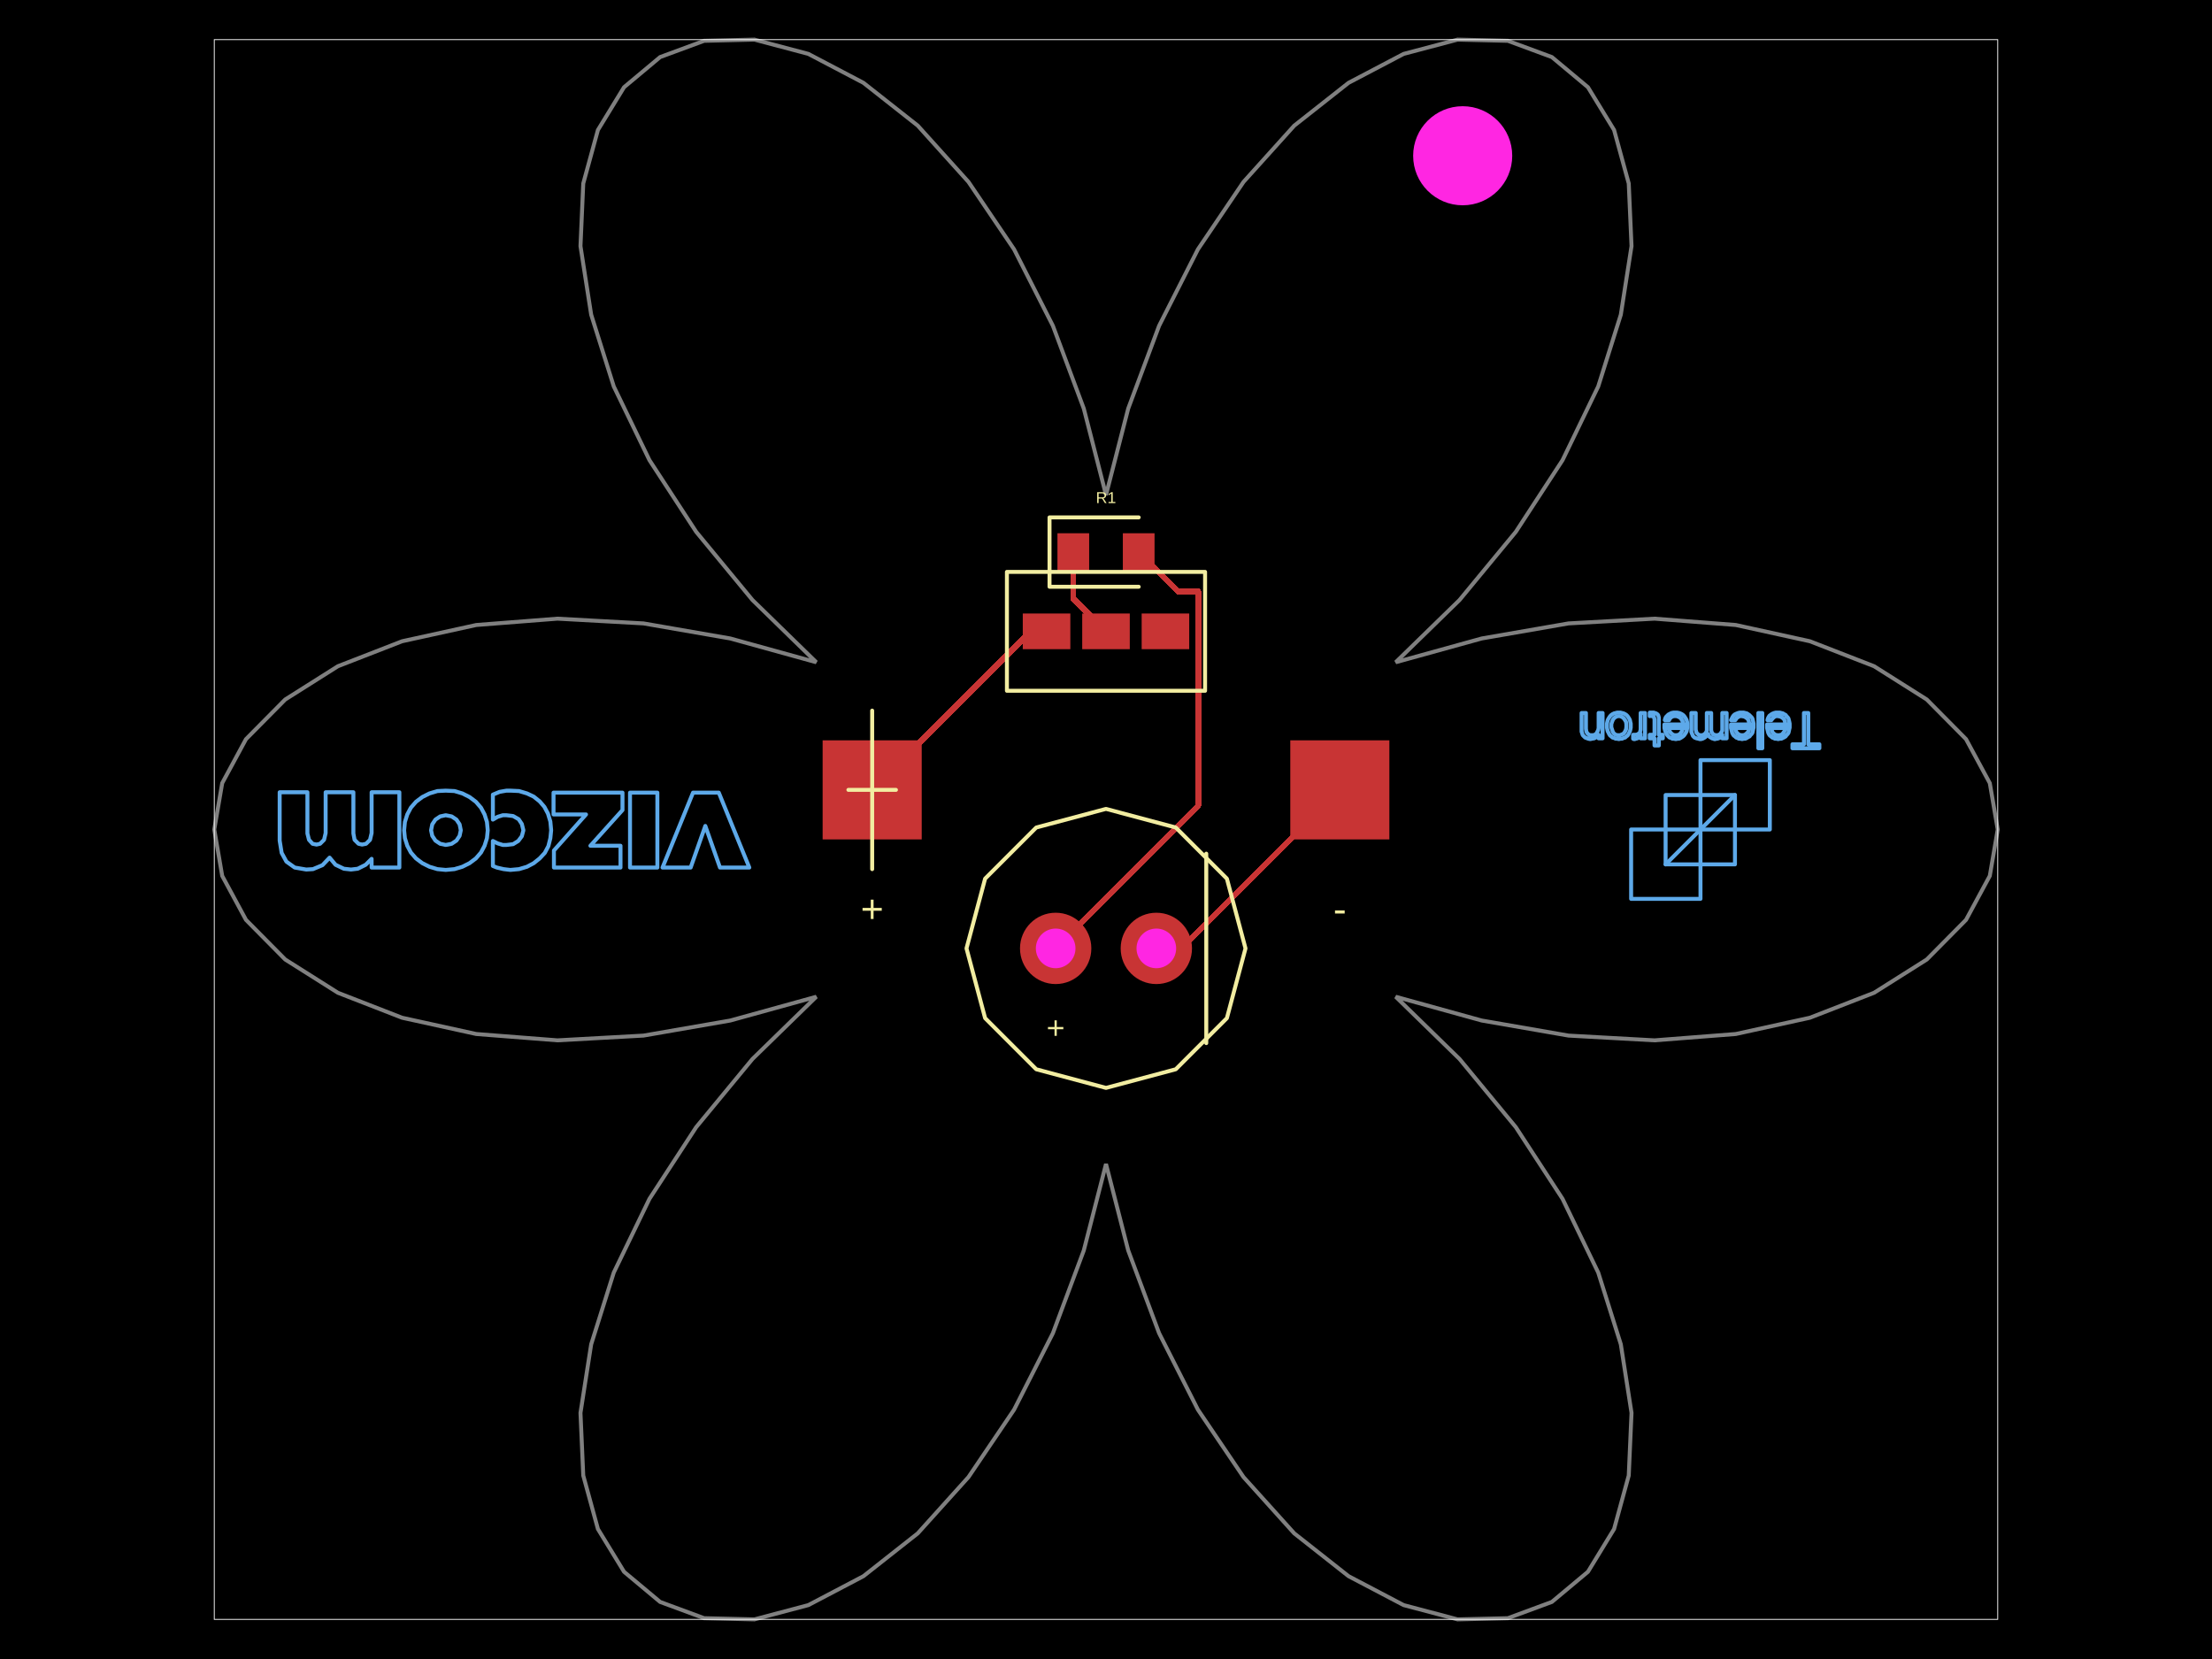
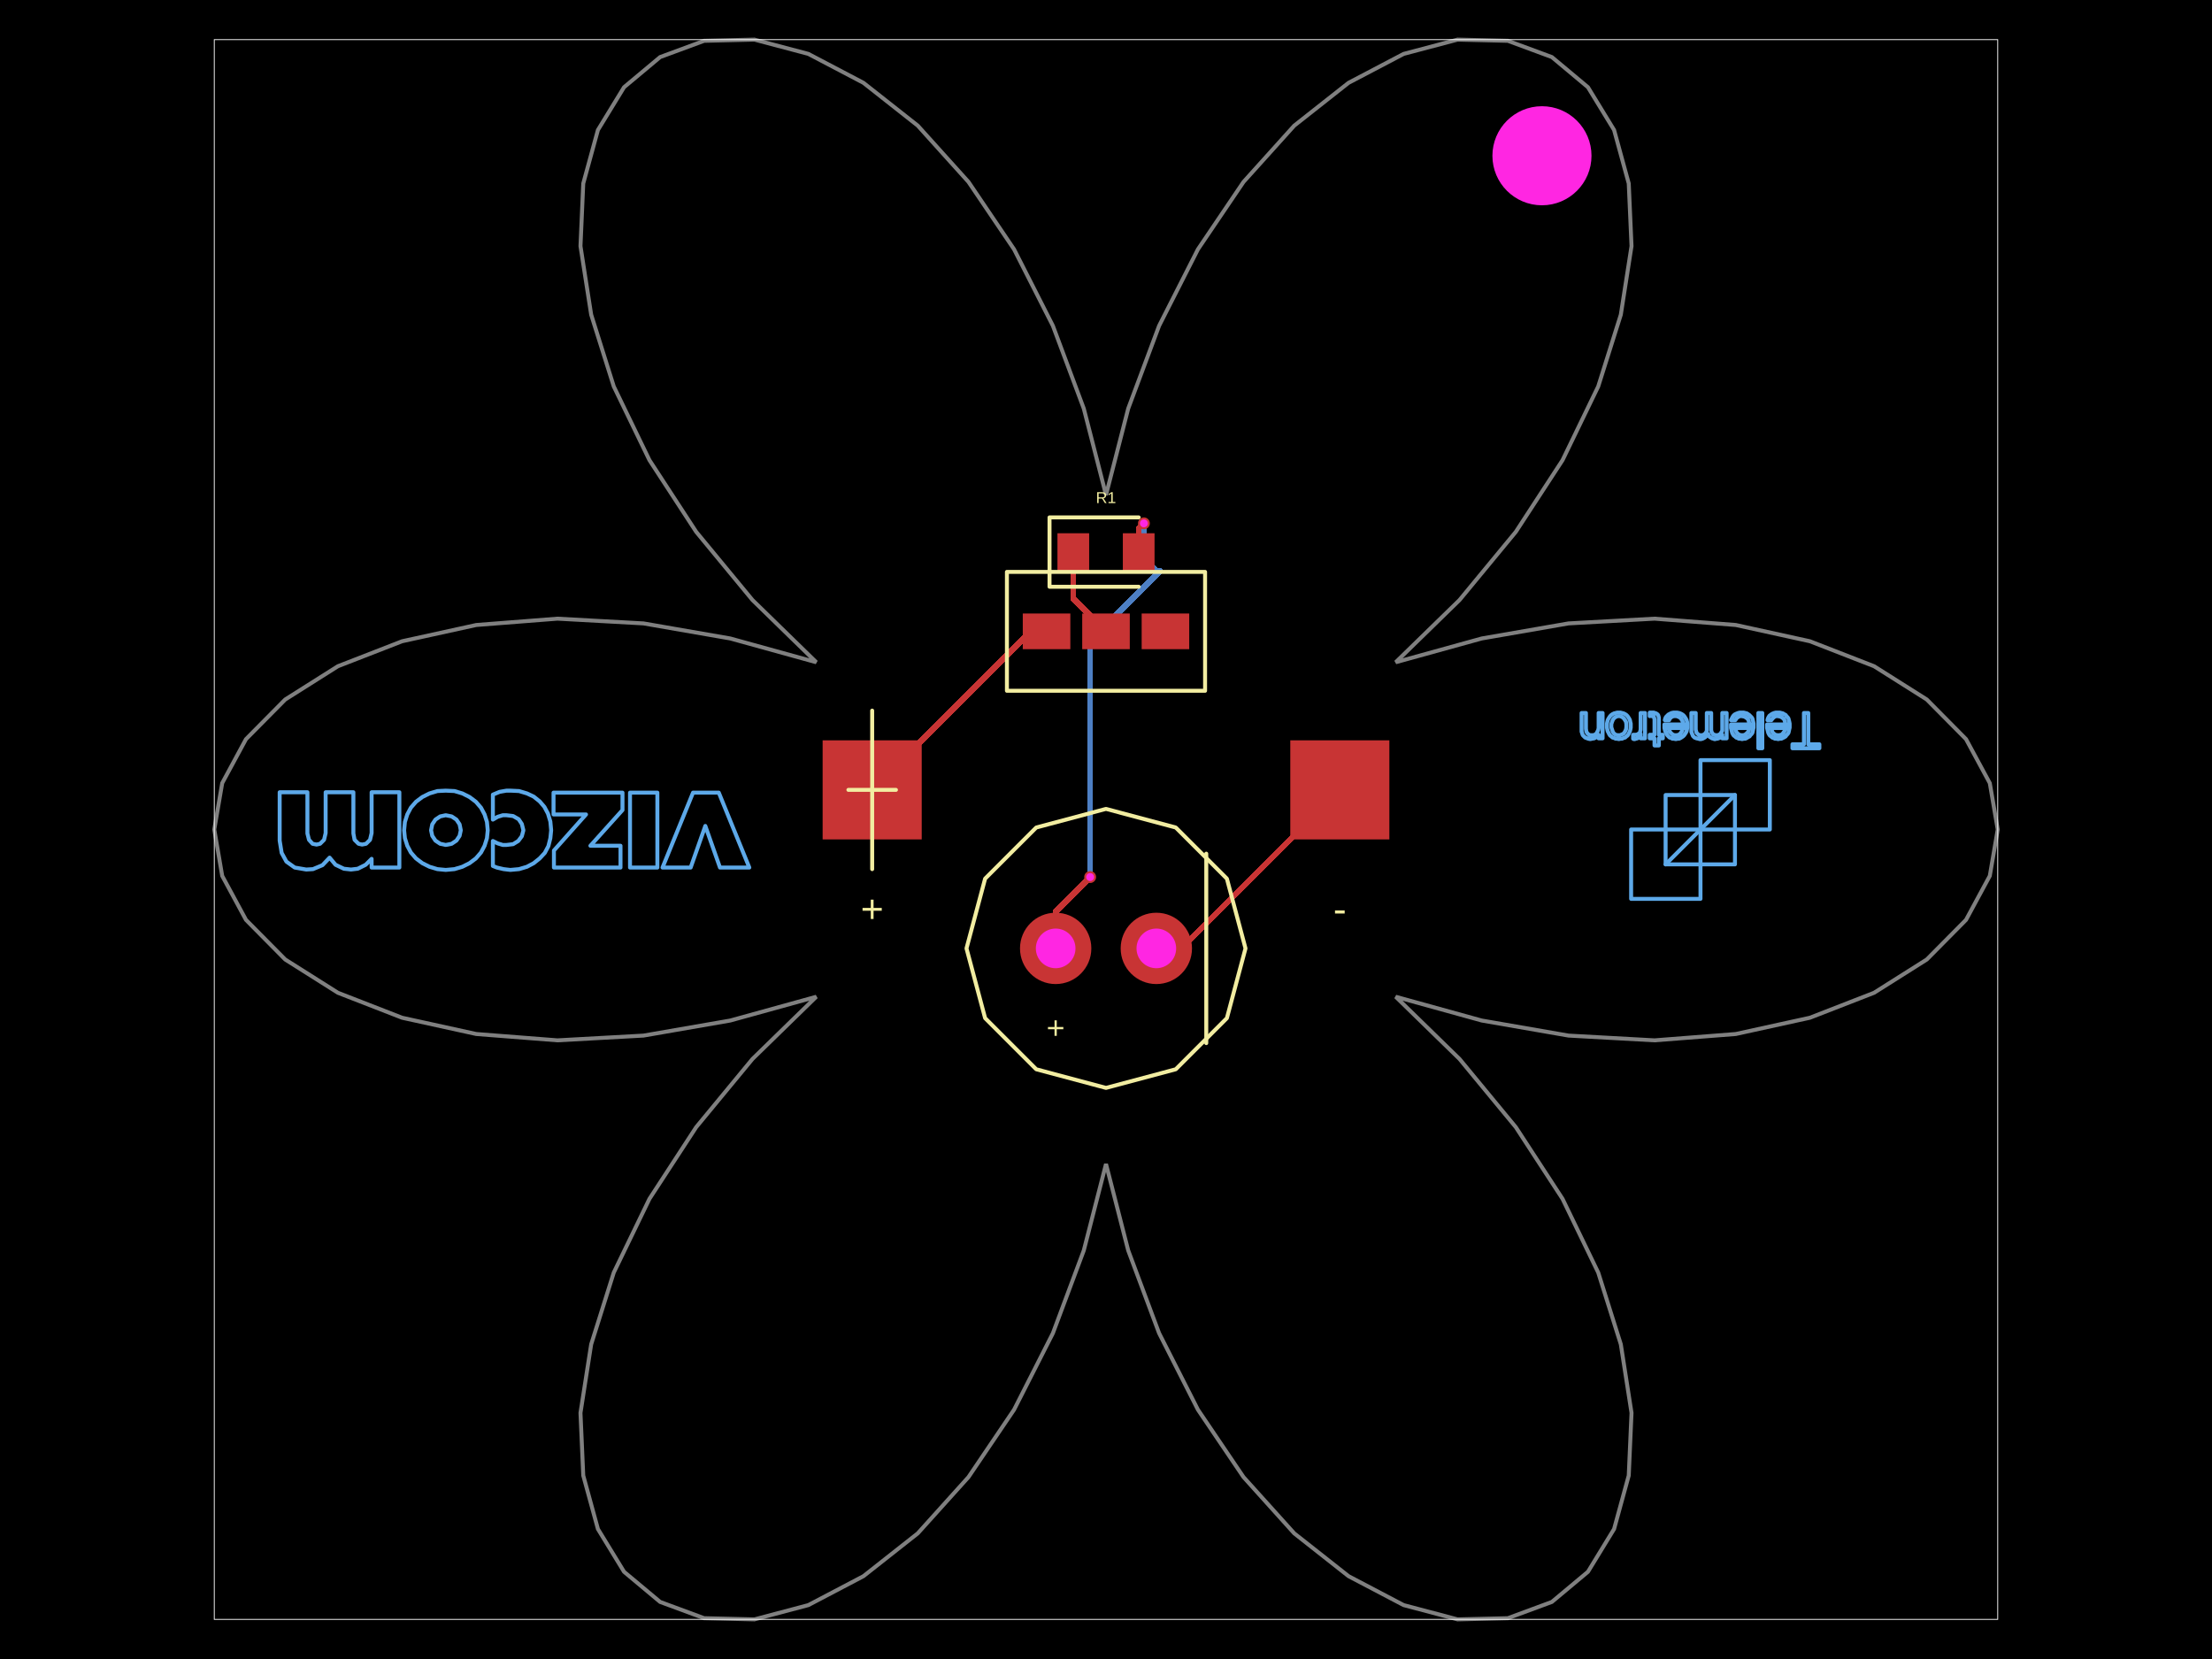
<svg xmlns="http://www.w3.org/2000/svg" width="800" height="600" data-software-used-string="@tscircuit/core@0.0.1112">
  <style />
  <rect class="boundary" x="0" y="0" fill="#000" width="800" height="600" data-type="pcb_background" data-pcb-layer="global" />
  <rect class="pcb-boundary" fill="none" stroke="#fff" stroke-width="0.3" x="77.496" y="14.333" width="645.007" height="571.333" data-type="pcb_boundary" data-pcb-layer="global" />
  <path class="pcb-board" d="M 722.504 300 L 719.637 316.77 L 711.037 332.68 L 696.847 347.014 L 677.783 359.054 L 654.563 368.084 L 627.759 373.961 L 598.376 376.254 L 567.272 374.534 L 535.882 369.087 L 504.778 360.487 L 527.855 382.991 L 548.208 407.645 L 565.122 433.588 L 578.022 460.248 L 586.192 486.192 L 590.062 510.989 L 589.059 533.636 L 583.755 552.986 L 574.295 568.466 L 561.252 579.36 L 545.342 585.237 L 527.138 585.667 L 507.645 580.506 L 487.721 570.043 L 468.084 554.563 L 449.737 534.209 L 433.254 509.842 L 419.207 482.179 L 408.027 452.222 L 400 420.975 L 391.973 452.222 L 380.793 482.179 L 366.746 509.842 L 350.263 534.209 L 331.916 554.563 L 312.279 570.043 L 292.355 580.506 L 272.862 585.667 L 254.658 585.237 L 238.748 579.36 L 225.705 568.466 L 216.245 552.986 L 210.941 533.636 L 209.938 510.989 L 213.808 486.192 L 221.978 460.248 L 234.878 433.588 L 251.792 407.645 L 272.145 382.991 L 295.222 360.487 L 264.118 369.087 L 232.728 374.534 L 201.624 376.254 L 172.241 373.961 L 145.437 368.084 L 122.217 359.054 L 103.153 347.014 L 88.963 332.68 L 80.363 316.77 L 77.496 300 L 80.363 283.23 L 88.963 267.32 L 103.153 252.986 L 122.217 240.946 L 145.437 231.916 L 172.241 226.039 L 201.624 223.746 L 232.728 225.466 L 264.118 230.913 L 295.222 239.513 L 272.145 217.009 L 251.792 192.355 L 234.878 166.412 L 221.978 139.752 L 213.808 113.808 L 209.938 89.011 L 210.941 66.364 L 216.245 47.014 L 225.705 31.534 L 238.748 20.64 L 254.658 14.763 L 272.862 14.333 L 292.355 19.494 L 312.279 29.957 L 331.916 45.437 L 350.263 65.791 L 366.746 90.158 L 380.793 117.821 L 391.973 147.778 L 400 179.025 L 408.027 147.778 L 419.207 117.821 L 433.254 90.158 L 449.737 65.791 L 468.084 45.437 L 487.721 29.957 L 507.645 19.494 L 527.138 14.333 L 545.342 14.763 L 561.252 20.64 L 574.295 31.534 L 583.755 47.014 L 589.059 66.364 L 590.062 89.011 L 586.192 113.808 L 578.022 139.752 L 565.122 166.412 L 548.208 192.355 L 527.855 217.009 L 504.778 239.513 L 535.882 230.913 L 567.272 225.466 L 598.376 223.746 L 627.759 226.039 L 654.563 231.916 L 677.783 240.946 L 696.847 252.986 L 711.037 267.32 L 719.637 283.23 Z" fill="none" stroke="rgba(255, 255, 255, 0.5)" stroke-width="1.433" data-type="pcb_board" data-pcb-layer="board" />
+   <path class="pcb-trace" stroke="rgb(77, 127, 196)" fill="none" d="M 413.706 189.274 L 413.706 189.274" stroke-width="2.15" stroke-linecap="round" stroke-linejoin="round" shape-rendering="crispEdges" data-type="pcb_trace" data-pcb-layer="bottom" />
+   <path class="pcb-trace" stroke="rgb(77, 127, 196)" fill="none" d="M 413.706 189.274 L 413.706 202.084" stroke-width="2.15" stroke-linecap="round" stroke-linejoin="round" shape-rendering="crispEdges" data-type="pcb_trace" data-pcb-layer="bottom" />
+   <path class="pcb-trace" stroke="rgb(77, 127, 196)" fill="none" d="M 413.706 202.084 L 418.096 206.474" stroke-width="2.15" stroke-linecap="round" stroke-linejoin="round" shape-rendering="crispEdges" data-type="pcb_trace" data-pcb-layer="bottom" />
+   <path class="pcb-trace" stroke="rgb(77, 127, 196)" fill="none" d="M 394.267 317.2 L 394.267 317.2" stroke-width="2.15" stroke-linecap="round" stroke-linejoin="round" shape-rendering="crispEdges" data-type="pcb_trace" data-pcb-layer="bottom" />
+   <path class="pcb-trace" stroke="rgb(77, 127, 196)" fill="none" d="M 394.267 317.2 L 394.267 231.796" stroke-width="2.15" stroke-linecap="round" stroke-linejoin="round" shape-rendering="crispEdges" data-type="pcb_trace" data-pcb-layer="bottom" />
+   <path class="pcb-trace" stroke="rgb(77, 127, 196)" fill="none" d="M 394.267 231.796 L 419.589 206.474" stroke-width="2.15" stroke-linecap="round" stroke-linejoin="round" shape-rendering="crispEdges" data-type="pcb_trace" data-pcb-layer="bottom" />
  <path class="pcb-silkscreen pcb-silkscreen-bottom" d="M 259.962 286.67 L 270.999 313.76 L 260.392 313.76 L 255.088 298.71 L 249.785 313.76 L 239.608 313.76 L 250.645 286.67 L 259.962 286.67 Z" fill="none" stroke="#5da9e9" stroke-width="1.433" stroke-linecap="round" stroke-linejoin="round" data-pcb-component-id="null" data-pcb-silkscreen-path-id="pcb_silkscreen_path_6" data-type="pcb_silkscreen_path" data-pcb-layer="bottom" />
  <path class="pcb-silkscreen pcb-silkscreen-bottom" d="M 227.855 286.67 L 237.745 286.67 L 237.745 313.76 L 227.855 313.76 L 227.855 286.67 Z" fill="none" stroke="#5da9e9" stroke-width="1.433" stroke-linecap="round" stroke-linejoin="round" data-pcb-component-id="null" data-pcb-silkscreen-path-id="pcb_silkscreen_path_7" data-type="pcb_silkscreen_path" data-pcb-layer="bottom" />
  <path class="pcb-silkscreen pcb-silkscreen-bottom" d="M 200.334 313.76 L 200.334 307.597 L 211.945 294.553 L 200.191 294.553 L 200.191 286.67 L 225.131 286.67 L 225.131 292.977 L 213.521 305.877 L 224.415 305.877 L 224.415 313.76 L 200.334 313.76 Z" fill="none" stroke="#5da9e9" stroke-width="1.433" stroke-linecap="round" stroke-linejoin="round" data-pcb-component-id="null" data-pcb-silkscreen-path-id="pcb_silkscreen_path_8" data-type="pcb_silkscreen_path" data-pcb-layer="bottom" />
  <path class="pcb-silkscreen pcb-silkscreen-bottom" d="M 199.331 300.287 L 199.044 303.153 L 198.328 306.02 L 197.038 308.457 L 195.174 310.463 L 193.024 312.183 L 190.588 313.473 L 187.721 314.333 L 184.568 314.62 L 182.131 314.333 L 179.694 313.76 L 178.261 313.187 L 178.261 304.157 L 179.981 305.017 L 181.844 305.59 L 183.134 305.59 L 185.571 305.303 L 187.434 304.157 L 188.724 302.437 L 189.298 300.287 L 188.724 297.993 L 187.578 296.273 L 185.571 295.127 L 183.134 294.84 L 181.844 294.84 L 179.981 295.413 L 178.261 296.417 L 178.261 287.387 L 180.698 286.383 L 183.134 285.953 L 184.711 285.953 L 187.721 286.097 L 190.588 286.957 L 193.024 288.103 L 195.174 289.823 L 196.894 291.83 L 198.184 294.267 L 199.044 297.133 L 199.331 300.287 Z" fill="none" stroke="#5da9e9" stroke-width="1.433" stroke-linecap="round" stroke-linejoin="round" data-pcb-component-id="null" data-pcb-silkscreen-path-id="pcb_silkscreen_path_9" data-type="pcb_silkscreen_path" data-pcb-layer="bottom" />
  <path class="pcb-silkscreen pcb-silkscreen-bottom" d="M 161.204 314.62 L 158.194 314.333 L 155.327 313.473 L 152.747 312.183 L 150.454 310.463 L 148.591 308.313 L 147.301 305.877 L 146.441 303.153 L 146.154 300.287 L 146.441 297.277 L 147.301 294.553 L 148.591 292.117 L 150.454 289.967 L 152.747 288.247 L 155.327 286.957 L 158.194 286.097 L 161.204 285.953 L 164.357 286.097 L 167.224 286.957 L 169.804 288.247 L 172.097 289.967 L 173.961 292.117 L 175.251 294.553 L 176.111 297.277 L 176.398 300.287 L 176.111 303.153 L 175.251 305.877 L 173.961 308.313 L 172.097 310.463 L 169.804 312.183 L 167.224 313.473 L 164.357 314.333 L 161.204 314.62 Z" fill="none" stroke="#5da9e9" stroke-width="1.433" stroke-linecap="round" stroke-linejoin="round" data-pcb-component-id="null" data-pcb-silkscreen-path-id="pcb_silkscreen_path_10" data-type="pcb_silkscreen_path" data-pcb-layer="bottom" />
  <path class="pcb-silkscreen pcb-silkscreen-bottom" d="M 161.204 305.59 L 163.354 305.16 L 165.074 304.013 L 166.221 302.293 L 166.651 300.287 L 166.221 298.137 L 165.074 296.417 L 163.354 295.27 L 161.204 294.84 L 159.197 295.27 L 157.477 296.417 L 156.331 298.137 L 155.901 300.287 L 156.331 302.293 L 157.477 304.013 L 159.197 305.16 L 161.204 305.59 Z" fill="none" stroke="#5da9e9" stroke-width="1.433" stroke-linecap="round" stroke-linejoin="round" data-pcb-component-id="null" data-pcb-silkscreen-path-id="pcb_silkscreen_path_11" data-type="pcb_silkscreen_path" data-pcb-layer="bottom" />
  <path class="pcb-silkscreen pcb-silkscreen-bottom" d="M 134.4 301.29 L 134.4 286.527 L 144.434 286.527 L 144.434 313.76 L 134.4 313.76 L 134.4 310.607 L 132.25 312.757 L 129.384 314.19 L 126.947 314.477 L 124.367 314.19 L 121.357 312.757 L 119.207 310.177 L 116.627 312.9 L 113.187 314.333 L 110.75 314.477 L 106.593 313.76 L 103.583 311.61 L 101.863 308.457 L 101.147 304.013 L 101.147 286.527 L 111.18 286.527 L 111.18 301.433 L 111.753 303.727 L 113.043 305.16 L 114.477 305.447 L 115.767 305.16 L 117.2 303.727 L 117.774 301.29 L 117.774 286.527 L 127.807 286.527 L 127.807 301.433 L 128.237 303.727 L 129.67 305.16 L 130.96 305.447 L 132.394 305.16 L 133.827 303.727 L 134.4 301.29 Z" fill="none" stroke="#5da9e9" stroke-width="1.433" stroke-linecap="round" stroke-linejoin="round" data-pcb-component-id="null" data-pcb-silkscreen-path-id="pcb_silkscreen_path_12" data-type="pcb_silkscreen_path" data-pcb-layer="bottom" />
  <path class="pcb-silkscreen pcb-silkscreen-bottom" d="M 640.086 274.916 L 615.002 274.916 L 615.002 300 L 640.086 300 L 640.086 274.916 Z" fill="none" stroke="#5da9e9" stroke-width="1.433" stroke-linecap="round" stroke-linejoin="round" data-pcb-component-id="null" data-pcb-silkscreen-path-id="pcb_silkscreen_path_13" data-type="pcb_silkscreen_path" data-pcb-layer="bottom" />
  <path class="pcb-silkscreen pcb-silkscreen-bottom" d="M 627.473 287.53 L 602.389 287.53 L 602.389 312.613 L 627.473 312.613 L 627.473 287.53 Z" fill="none" stroke="#5da9e9" stroke-width="1.433" stroke-linecap="round" stroke-linejoin="round" data-pcb-component-id="null" data-pcb-silkscreen-path-id="pcb_silkscreen_path_14" data-type="pcb_silkscreen_path" data-pcb-layer="bottom" />
  <path class="pcb-silkscreen pcb-silkscreen-bottom" d="M 615.002 300 L 589.919 300 L 589.919 325.084 L 615.002 325.084 L 615.002 300 Z" fill="none" stroke="#5da9e9" stroke-width="1.433" stroke-linecap="round" stroke-linejoin="round" data-pcb-component-id="null" data-pcb-silkscreen-path-id="pcb_silkscreen_path_15" data-type="pcb_silkscreen_path" data-pcb-layer="bottom" />
  <path class="pcb-silkscreen pcb-silkscreen-bottom" d="M 627.473 287.53 L 615.002 300" fill="none" stroke="#5da9e9" stroke-width="1.433" stroke-linecap="round" stroke-linejoin="round" data-pcb-component-id="null" data-pcb-silkscreen-path-id="pcb_silkscreen_path_16" data-type="pcb_silkscreen_path" data-pcb-layer="bottom" />
  <path class="pcb-silkscreen pcb-silkscreen-bottom" d="M 615.002 300 L 602.389 312.613" fill="none" stroke="#5da9e9" stroke-width="1.433" stroke-linecap="round" stroke-linejoin="round" data-pcb-component-id="null" data-pcb-silkscreen-path-id="pcb_silkscreen_path_17" data-type="pcb_silkscreen_path" data-pcb-layer="bottom" />
  <path class="pcb-silkscreen pcb-silkscreen-bottom" d="M 652.413 257.86 L 653.989 257.86 L 653.989 269.183 L 658.003 269.183 L 658.003 270.616 L 648.256 270.616 L 648.256 269.183 L 652.413 269.183 L 652.413 257.86 Z" fill="none" stroke="#5da9e9" stroke-width="1.433" stroke-linecap="round" stroke-linejoin="round" data-pcb-component-id="null" data-pcb-silkscreen-path-id="pcb_silkscreen_path_18" data-type="pcb_silkscreen_path" data-pcb-layer="bottom" />
  <path class="pcb-silkscreen pcb-silkscreen-bottom" d="M 643.096 257.716 L 643.669 257.716 L 644.243 257.86 L 644.816 258.003 L 645.246 258.29 L 645.819 258.576 L 646.106 259.006 L 646.536 259.436 L 646.823 259.866 L 646.966 260.44 L 647.109 261.013 L 647.253 261.73 L 647.253 262.446 L 647.253 263.163 L 647.109 263.736 L 646.966 264.453 L 646.823 265.026 L 646.536 265.456 L 646.106 265.886 L 645.819 266.316 L 645.389 266.603 L 644.816 266.89 L 644.243 267.176 L 643.669 267.176 L 643.096 267.32 L 642.523 267.176 L 641.949 267.176 L 641.376 266.89 L 640.946 266.746 L 640.516 266.316 L 640.086 266.03 L 639.799 265.6 L 639.513 265.026 L 639.369 264.453 L 639.226 263.88 L 639.083 263.306 L 639.083 262.59 L 639.083 262.016 L 646.536 262.016 L 646.536 263.306 L 639.799 263.306 L 640.659 262.733 L 640.659 263.306 L 640.803 264.166 L 641.089 264.883 L 641.519 265.313 L 642.093 265.743 L 642.809 265.886 L 643.096 265.886 L 643.526 265.886 L 644.099 265.743 L 644.529 265.6 L 644.959 265.026 L 645.389 264.453 L 645.676 263.736 L 645.676 262.733 L 645.676 261.73 L 645.533 260.87 L 645.246 260.153 L 644.959 259.866 L 644.386 259.436 L 643.813 259.15 L 642.953 259.006 L 642.379 259.006 L 641.949 259.15 L 641.519 259.436 L 641.233 259.723 L 640.946 260.01 L 640.659 260.44 L 639.226 260.44 L 639.369 259.866 L 639.656 259.293 L 639.943 258.863 L 640.516 258.433 L 640.946 258.146 L 641.663 257.86 L 642.236 257.716 L 643.096 257.716 Z" fill="none" stroke="#5da9e9" stroke-width="1.433" stroke-linecap="round" stroke-linejoin="round" data-pcb-component-id="null" data-pcb-silkscreen-path-id="pcb_silkscreen_path_19" data-type="pcb_silkscreen_path" data-pcb-layer="bottom" />
  <path class="pcb-silkscreen pcb-silkscreen-bottom" d="M 635.929 257.86 L 637.363 257.86 L 637.363 270.616 L 635.929 270.616 L 635.929 257.86 Z" fill="none" stroke="#5da9e9" stroke-width="1.433" stroke-linecap="round" stroke-linejoin="round" data-pcb-component-id="null" data-pcb-silkscreen-path-id="pcb_silkscreen_path_20" data-type="pcb_silkscreen_path" data-pcb-layer="bottom" />
  <path class="pcb-silkscreen pcb-silkscreen-bottom" d="M 629.909 257.716 L 630.626 257.716 L 631.199 257.86 L 631.773 258.003 L 632.203 258.29 L 632.633 258.576 L 633.063 259.006 L 633.493 259.436 L 633.779 259.866 L 633.923 260.44 L 634.066 261.013 L 634.209 261.73 L 634.209 262.446 L 634.209 263.163 L 634.066 263.736 L 633.923 264.453 L 633.779 265.026 L 633.493 265.456 L 633.063 265.886 L 632.776 266.316 L 632.203 266.603 L 631.773 266.89 L 631.199 267.176 L 630.626 267.176 L 630.053 267.32 L 629.479 267.176 L 628.906 267.176 L 628.333 266.89 L 627.903 266.746 L 627.473 266.316 L 627.043 266.03 L 626.756 265.6 L 626.469 265.026 L 626.326 264.453 L 626.183 263.88 L 626.039 263.306 L 626.039 262.59 L 626.039 262.016 L 633.493 262.016 L 633.493 263.306 L 626.756 263.306 L 627.473 262.733 L 627.616 263.306 L 627.759 264.166 L 628.046 264.883 L 628.476 265.313 L 629.049 265.743 L 629.766 265.886 L 630.053 265.886 L 630.483 265.886 L 631.056 265.743 L 631.629 265.313 L 632.203 264.74 L 632.489 264.166 L 632.633 263.163 L 632.633 262.733 L 632.633 261.73 L 632.489 260.87 L 632.203 260.153 L 631.916 259.866 L 631.343 259.436 L 630.769 259.15 L 629.909 259.006 L 629.336 259.006 L 628.906 259.15 L 628.476 259.436 L 628.046 259.723 L 627.903 260.01 L 627.616 260.44 L 626.039 260.44 L 626.326 259.866 L 626.613 259.293 L 626.899 258.863 L 627.329 258.433 L 627.903 258.146 L 628.619 257.86 L 629.193 257.716 L 629.909 257.716 Z" fill="none" stroke="#5da9e9" stroke-width="1.433" stroke-linecap="round" stroke-linejoin="round" data-pcb-component-id="null" data-pcb-silkscreen-path-id="pcb_silkscreen_path_21" data-type="pcb_silkscreen_path" data-pcb-layer="bottom" />
  <path class="pcb-silkscreen pcb-silkscreen-bottom" d="M 622.886 257.86 L 624.462 257.86 L 624.462 267.033 L 622.886 267.033 L 622.886 265.743 L 622.742 266.03 L 622.456 266.316 L 622.169 266.603 L 621.882 266.89 L 621.452 267.033 L 621.166 267.176 L 620.736 267.176 L 620.306 267.32 L 620.019 267.32 L 619.732 267.176 L 619.159 267.033 L 618.729 266.746 L 618.442 266.603 L 618.156 266.316 L 617.869 265.743 L 617.726 265.456 L 617.582 265.743 L 617.152 266.173 L 616.722 266.603 L 616.292 266.89 L 615.719 267.176 L 615.146 267.32 L 614.716 267.32 L 614.286 267.176 L 613.569 267.033 L 612.852 266.746 L 612.279 266.173 L 611.992 265.456 L 611.706 264.74 L 611.706 264.166 L 611.706 257.86 L 613.282 257.86 L 613.282 263.88 L 613.426 264.453 L 613.569 265.026 L 613.856 265.313 L 614.142 265.6 L 614.716 265.886 L 615.289 265.886 L 615.862 265.886 L 616.292 265.6 L 616.722 265.313 L 617.009 264.883 L 617.296 264.31 L 617.296 263.736 L 617.296 257.86 L 618.872 257.86 L 618.872 264.023 L 619.016 264.74 L 619.302 265.17 L 619.589 265.6 L 620.019 265.743 L 620.449 265.886 L 620.736 265.886 L 621.309 265.886 L 621.882 265.6 L 622.312 265.313 L 622.599 264.74 L 622.886 264.31 L 622.886 263.593 L 622.886 257.86 Z" fill="none" stroke="#5da9e9" stroke-width="1.433" stroke-linecap="round" stroke-linejoin="round" data-pcb-component-id="null" data-pcb-silkscreen-path-id="pcb_silkscreen_path_22" data-type="pcb_silkscreen_path" data-pcb-layer="bottom" />
  <path class="pcb-silkscreen pcb-silkscreen-bottom" d="M 605.972 257.716 L 606.546 257.716 L 607.262 257.86 L 607.692 258.003 L 608.266 258.29 L 608.696 258.576 L 609.126 259.006 L 609.412 259.436 L 609.699 259.866 L 609.986 260.44 L 610.129 261.013 L 610.272 261.73 L 610.272 262.446 L 610.272 263.163 L 610.129 263.736 L 609.986 264.453 L 609.699 265.026 L 609.412 265.456 L 609.126 265.886 L 608.696 266.316 L 608.266 266.603 L 607.836 266.89 L 607.262 267.176 L 606.689 267.176 L 606.116 267.32 L 605.399 267.176 L 604.826 267.176 L 604.396 266.89 L 603.822 266.746 L 603.392 266.316 L 603.106 266.03 L 602.819 265.6 L 602.532 265.026 L 602.246 264.453 L 602.102 263.88 L 601.959 263.306 L 601.959 262.59 L 601.959 262.016 L 609.412 262.016 L 609.412 263.306 L 602.819 263.306 L 603.536 262.733 L 603.536 263.306 L 603.679 264.166 L 604.109 264.883 L 604.539 265.313 L 605.112 265.743 L 605.686 265.886 L 606.116 265.886 L 606.402 265.886 L 607.119 265.743 L 607.692 265.313 L 608.122 264.74 L 608.409 264.166 L 608.696 263.163 L 608.696 262.733 L 608.696 261.73 L 608.552 260.87 L 608.122 260.153 L 607.979 259.866 L 607.406 259.436 L 607.119 259.293 L 606.402 259.006 L 605.972 259.006 L 605.399 259.006 L 604.826 259.15 L 604.396 259.436 L 604.109 259.723 L 603.822 260.01 L 603.679 260.44 L 602.102 260.44 L 602.246 259.866 L 602.532 259.293 L 602.962 258.863 L 603.392 258.433 L 603.966 258.146 L 604.539 257.86 L 605.256 257.716 L 605.972 257.716 Z" fill="none" stroke="#5da9e9" stroke-width="1.433" stroke-linecap="round" stroke-linejoin="round" data-pcb-component-id="null" data-pcb-silkscreen-path-id="pcb_silkscreen_path_23" data-type="pcb_silkscreen_path" data-pcb-layer="bottom" />
  <path class="pcb-silkscreen pcb-silkscreen-bottom" d="M 597.372 257.716 L 598.089 257.716 L 598.519 257.86 L 598.949 258.003 L 599.379 258.29 L 599.666 258.576 L 599.809 259.006 L 599.952 259.58 L 599.952 260.153 L 599.952 265.743 L 601.386 265.743 L 601.386 267.033 L 599.952 267.033 L 599.952 269.613 L 598.376 269.613 L 598.376 267.033 L 596.656 267.033 L 596.656 265.743 L 598.376 265.743 L 598.376 260.153 L 598.232 259.58 L 598.089 259.15 L 597.659 259.006 L 597.372 259.006 L 597.086 258.863 L 596.656 259.006 L 596.656 257.716 L 596.799 257.716 L 597.086 257.716 L 597.372 257.716 Z" fill="none" stroke="#5da9e9" stroke-width="1.433" stroke-linecap="round" stroke-linejoin="round" data-pcb-component-id="null" data-pcb-silkscreen-path-id="pcb_silkscreen_path_24" data-type="pcb_silkscreen_path" data-pcb-layer="bottom" />
  <path class="pcb-silkscreen pcb-silkscreen-bottom" d="M 593.359 257.86 L 594.935 257.86 L 594.935 267.033 L 593.359 267.033 L 593.359 265.456 L 593.215 265.886 L 592.785 266.603 L 592.212 267.033 L 591.639 267.176 L 591.209 267.32 L 590.922 267.32 L 590.635 267.176 L 590.635 265.743 L 590.922 265.743 L 591.209 265.743 L 591.639 265.743 L 592.212 265.6 L 592.642 265.313 L 593.072 265.026 L 593.215 264.453 L 593.359 263.88 L 593.359 263.593 L 593.359 257.86 Z" fill="none" stroke="#5da9e9" stroke-width="1.433" stroke-linecap="round" stroke-linejoin="round" data-pcb-component-id="null" data-pcb-silkscreen-path-id="pcb_silkscreen_path_25" data-type="pcb_silkscreen_path" data-pcb-layer="bottom" />
  <path class="pcb-silkscreen pcb-silkscreen-bottom" d="M 585.475 257.716 L 586.049 257.716 L 586.622 257.86 L 587.195 258.003 L 587.769 258.29 L 588.199 258.576 L 588.629 259.006 L 588.915 259.436 L 589.202 259.866 L 589.489 260.44 L 589.632 261.156 L 589.775 261.73 L 589.775 262.446 L 589.775 263.163 L 589.632 263.88 L 589.489 264.453 L 589.202 265.026 L 588.915 265.6 L 588.629 266.03 L 588.199 266.316 L 587.769 266.746 L 587.195 266.89 L 586.622 267.176 L 586.049 267.176 L 585.475 267.32 L 584.902 267.176 L 584.329 267.176 L 583.755 266.89 L 583.182 266.746 L 582.752 266.316 L 582.322 266.03 L 582.035 265.6 L 581.749 265.026 L 581.462 264.453 L 581.319 263.88 L 581.175 263.163 L 581.175 262.446 L 581.175 261.73 L 581.319 261.013 L 581.462 260.44 L 581.749 259.866 L 582.035 259.436 L 582.322 259.006 L 582.752 258.576 L 583.182 258.29 L 583.755 258.003 L 584.329 257.86 L 584.902 257.716 L 585.475 257.716 Z" fill="none" stroke="#5da9e9" stroke-width="1.433" stroke-linecap="round" stroke-linejoin="round" data-pcb-component-id="null" data-pcb-silkscreen-path-id="pcb_silkscreen_path_26" data-type="pcb_silkscreen_path" data-pcb-layer="bottom" />
  <path class="pcb-silkscreen pcb-silkscreen-bottom" d="M 585.475 259.006 L 585.045 259.006 L 584.329 259.293 L 583.755 259.723 L 583.325 260.296 L 583.039 261.013 L 582.752 261.873 L 582.752 262.446 L 582.752 263.02 L 583.039 263.88 L 583.325 264.74 L 583.755 265.313 L 584.329 265.743 L 585.045 265.886 L 585.475 265.886 L 585.905 265.886 L 586.622 265.6 L 587.195 265.313 L 587.625 264.74 L 588.055 263.88 L 588.199 263.02 L 588.199 262.446 L 588.199 261.873 L 588.055 261.013 L 587.625 260.296 L 587.195 259.723 L 586.622 259.293 L 585.905 259.006 L 585.475 259.006 Z" fill="none" stroke="#5da9e9" stroke-width="1.433" stroke-linecap="round" stroke-linejoin="round" data-pcb-component-id="null" data-pcb-silkscreen-path-id="pcb_silkscreen_path_27" data-type="pcb_silkscreen_path" data-pcb-layer="bottom" />
  <path class="pcb-silkscreen pcb-silkscreen-bottom" d="M 578.165 257.86 L 579.599 257.86 L 579.599 267.033 L 578.165 267.033 L 578.165 265.743 L 577.879 266.03 L 577.305 266.603 L 576.589 267.033 L 575.729 267.176 L 575.155 267.32 L 574.439 267.176 L 573.292 266.746 L 572.432 265.886 L 572.002 264.596 L 572.002 263.88 L 572.002 257.86 L 573.579 257.86 L 573.579 263.593 L 573.722 264.596 L 574.152 265.313 L 574.725 265.743 L 575.155 265.886 L 575.729 265.886 L 576.302 265.886 L 577.019 265.6 L 577.449 265.17 L 577.735 264.596 L 578.022 264.023 L 578.165 263.306 L 578.165 257.86 Z" fill="none" stroke="#5da9e9" stroke-width="1.433" stroke-linecap="round" stroke-linejoin="round" data-pcb-component-id="null" data-pcb-silkscreen-path-id="pcb_silkscreen_path_28" data-type="pcb_silkscreen_path" data-pcb-layer="bottom" />
  <rect class="pcb-pad" fill="rgb(200, 52, 52)" x="297.516" y="267.75" width="35.834" height="35.834" data-type="pcb_smtpad" data-pcb-layer="top" />
  <rect class="pcb-pad" fill="rgb(200, 52, 52)" x="466.651" y="267.75" width="35.834" height="35.834" data-type="pcb_smtpad" data-pcb-layer="top" />
  <rect class="pcb-pad" fill="rgb(200, 52, 52)" x="369.9" y="221.882" width="17.2" height="12.9" data-type="pcb_smtpad" data-pcb-layer="top" />
  <rect class="pcb-pad" fill="rgb(200, 52, 52)" x="391.4" y="221.882" width="17.2" height="12.9" data-type="pcb_smtpad" data-pcb-layer="top" />
  <rect class="pcb-pad" fill="rgb(200, 52, 52)" x="412.9" y="221.882" width="17.2" height="12.9" data-type="pcb_smtpad" data-pcb-layer="top" />
  <rect class="pcb-pad" fill="rgb(200, 52, 52)" x="382.441" y="192.857" width="11.467" height="13.617" data-type="pcb_smtpad" data-pcb-layer="top" />
  <rect class="pcb-pad" fill="rgb(200, 52, 52)" x="406.092" y="192.857" width="11.467" height="13.617" data-type="pcb_smtpad" data-pcb-layer="top" />
-   <path class="pcb-trace" stroke="rgb(200, 52, 52)" fill="none" d="M 381.796 343 L 433.342 291.455" stroke-width="2.15" stroke-linecap="round" stroke-linejoin="round" shape-rendering="crispEdges" data-type="pcb_trace" data-pcb-layer="top" />
-   <path class="pcb-trace" stroke="rgb(200, 52, 52)" fill="none" d="M 433.342 291.455 L 433.342 213.851" stroke-width="2.15" stroke-linecap="round" stroke-linejoin="round" shape-rendering="crispEdges" data-type="pcb_trace" data-pcb-layer="top" />
-   <path class="pcb-trace" stroke="rgb(200, 52, 52)" fill="none" d="M 433.342 213.851 L 426.011 213.851" stroke-width="2.15" stroke-linecap="round" stroke-linejoin="round" shape-rendering="crispEdges" data-type="pcb_trace" data-pcb-layer="top" />
-   <path class="pcb-trace" stroke="rgb(200, 52, 52)" fill="none" d="M 426.011 213.851 L 411.825 199.666" stroke-width="2.15" stroke-linecap="round" stroke-linejoin="round" shape-rendering="crispEdges" data-type="pcb_trace" data-pcb-layer="top" />
+   <path class="pcb-trace" stroke="rgb(200, 52, 52)" fill="none" d="M 411.825 199.666 L 411.825 191.08" stroke-width="2.15" stroke-linecap="round" stroke-linejoin="round" shape-rendering="crispEdges" data-type="pcb_trace" data-pcb-layer="top" />
+   <path class="pcb-trace" stroke="rgb(200, 52, 52)" fill="none" d="M 411.825 191.08 L 413.299 189.606" stroke-width="2.15" stroke-linecap="round" stroke-linejoin="round" shape-rendering="crispEdges" data-type="pcb_trace" data-pcb-layer="top" />
+   <path class="pcb-trace" stroke="rgb(200, 52, 52)" fill="none" d="M 413.299 189.606 L 413.706 189.274" stroke-width="2.15" stroke-linecap="round" stroke-linejoin="round" shape-rendering="crispEdges" data-type="pcb_trace" data-pcb-layer="top" />
+   <path class="pcb-trace" stroke="rgb(200, 52, 52)" fill="none" d="M 413.706 189.274 L 413.706 189.274" stroke-width="2.15" stroke-linecap="round" stroke-linejoin="round" shape-rendering="crispEdges" data-type="pcb_trace" data-pcb-layer="top" />
+   <path class="pcb-trace" stroke="rgb(200, 52, 52)" fill="none" d="M 381.796 343 L 381.796 329.67" stroke-width="2.15" stroke-linecap="round" stroke-linejoin="round" shape-rendering="crispEdges" data-type="pcb_trace" data-pcb-layer="top" />
+   <path class="pcb-trace" stroke="rgb(200, 52, 52)" fill="none" d="M 381.796 329.67 L 392.64 318.827" stroke-width="2.15" stroke-linecap="round" stroke-linejoin="round" shape-rendering="crispEdges" data-type="pcb_trace" data-pcb-layer="top" />
+   <path class="pcb-trace" stroke="rgb(200, 52, 52)" fill="none" d="M 392.64 318.827 L 394.267 317.2" stroke-width="2.15" stroke-linecap="round" stroke-linejoin="round" shape-rendering="crispEdges" data-type="pcb_trace" data-pcb-layer="top" />
+   <path class="pcb-trace" stroke="rgb(200, 52, 52)" fill="none" d="M 394.267 317.2 L 394.267 317.2" stroke-width="2.15" stroke-linecap="round" stroke-linejoin="round" shape-rendering="crispEdges" data-type="pcb_trace" data-pcb-layer="top" />
  <path class="pcb-trace" stroke="rgb(200, 52, 52)" fill="none" d="M 388.175 199.666 L 388.175 216.507" stroke-width="2.15" stroke-linecap="round" stroke-linejoin="round" shape-rendering="crispEdges" data-type="pcb_trace" data-pcb-layer="top" />
  <path class="pcb-trace" stroke="rgb(200, 52, 52)" fill="none" d="M 388.175 216.507 L 400 228.333" stroke-width="2.15" stroke-linecap="round" stroke-linejoin="round" shape-rendering="crispEdges" data-type="pcb_trace" data-pcb-layer="top" />
  <path class="pcb-trace" stroke="rgb(200, 52, 52)" fill="none" d="M 418.204 343 L 427.234 343" stroke-width="2.15" stroke-linecap="round" stroke-linejoin="round" shape-rendering="crispEdges" data-type="pcb_trace" data-pcb-layer="top" />
  <path class="pcb-trace" stroke="rgb(200, 52, 52)" fill="none" d="M 427.234 343 L 484.568 285.667" stroke-width="2.15" stroke-linecap="round" stroke-linejoin="round" shape-rendering="crispEdges" data-type="pcb_trace" data-pcb-layer="top" />
  <path class="pcb-trace" stroke="rgb(200, 52, 52)" fill="none" d="M 378.5 228.333 L 372.766 228.333" stroke-width="2.15" stroke-linecap="round" stroke-linejoin="round" shape-rendering="crispEdges" data-type="pcb_trace" data-pcb-layer="top" />
  <path class="pcb-trace" stroke="rgb(200, 52, 52)" fill="none" d="M 372.766 228.333 L 315.432 285.667" stroke-width="2.15" stroke-linecap="round" stroke-linejoin="round" shape-rendering="crispEdges" data-type="pcb_trace" data-pcb-layer="top" />
  <path class="pcb-silkscreen pcb-silkscreen-top" d="M 315.432 314.333 L 315.432 257" fill="none" stroke="#f2eda1" stroke-width="1.433" stroke-linecap="round" stroke-linejoin="round" data-pcb-component-id="pcb_component_0" data-pcb-silkscreen-path-id="pcb_silkscreen_path_0" data-type="pcb_silkscreen_path" data-pcb-layer="top" />
  <path class="pcb-silkscreen pcb-silkscreen-top" d="M 306.832 285.667 L 324.032 285.667" fill="none" stroke="#f2eda1" stroke-width="1.433" stroke-linecap="round" stroke-linejoin="round" data-pcb-component-id="pcb_component_0" data-pcb-silkscreen-path-id="pcb_silkscreen_path_1" data-type="pcb_silkscreen_path" data-pcb-layer="top" />
  <text x="0" y="0" dx="0" dy="0" fill="#f2eda1" font-family="Arial, sans-serif" font-size="14.333" text-anchor="middle" dominant-baseline="central" transform="matrix(1,0,0,1,315.4324,328.667)" class="pcb-silkscreen-text pcb-silkscreen-top" data-pcb-silkscreen-text-id="pcb_component_0" stroke="none" data-type="pcb_silkscreen_text" data-pcb-layer="top">+</text>
  <text x="0" y="0" dx="0" dy="0" fill="#f2eda1" font-family="Arial, sans-serif" font-size="14.333" text-anchor="middle" dominant-baseline="central" transform="matrix(1,0,0,1,484.5676,328.667)" class="pcb-silkscreen-text pcb-silkscreen-top" data-pcb-silkscreen-text-id="pcb_component_0" stroke="none" data-type="pcb_silkscreen_text" data-pcb-layer="top">-</text>
  <path class="pcb-silkscreen pcb-silkscreen-top" d="M 364.166 249.833 L 435.834 249.833 L 435.834 206.832 L 364.166 206.832 L 364.166 249.833 Z" fill="none" stroke="#f2eda1" stroke-width="1.433" stroke-linecap="round" stroke-linejoin="round" data-pcb-component-id="pcb_component_1" data-pcb-silkscreen-path-id="pcb_silkscreen_path_2" data-type="pcb_silkscreen_path" data-pcb-layer="top" />
  <path class="pcb-silkscreen pcb-silkscreen-top" d="M 411.825 187.124 L 379.575 187.124 L 379.575 212.207 L 411.825 212.207" fill="none" stroke="#f2eda1" stroke-width="1.433" stroke-linecap="round" stroke-linejoin="round" data-pcb-component-id="pcb_component_2" data-pcb-silkscreen-path-id="pcb_silkscreen_path_3" data-type="pcb_silkscreen_path" data-pcb-layer="top" />
  <text x="0" y="0" dx="0" dy="0" fill="#f2eda1" font-family="Arial, sans-serif" font-size="5.733" text-anchor="middle" dominant-baseline="central" transform="matrix(1,0,0,1,400,179.957)" class="pcb-silkscreen-text pcb-silkscreen-top" data-pcb-silkscreen-text-id="pcb_component_2" stroke="none" data-type="pcb_silkscreen_text" data-pcb-layer="top">R1</text>
  <path class="pcb-silkscreen pcb-silkscreen-top" d="M 450.454 343 L 443.717 317.774 L 425.227 299.283 L 400 292.547 L 374.773 299.283 L 356.283 317.774 L 349.546 343 L 356.283 368.227 L 374.773 386.718 L 400 393.454 L 425.227 386.718 L 443.717 368.227 L 450.454 343 Z" fill="none" stroke="#f2eda1" stroke-width="1.433" stroke-linecap="round" stroke-linejoin="round" data-pcb-component-id="pcb_component_3" data-pcb-silkscreen-path-id="pcb_silkscreen_path_4" data-type="pcb_silkscreen_path" data-pcb-layer="top" />
  <path class="pcb-silkscreen pcb-silkscreen-top" d="M 436.264 377.258 L 436.264 308.743" fill="none" stroke="#f2eda1" stroke-width="1.433" stroke-linecap="round" stroke-linejoin="round" data-pcb-component-id="pcb_component_3" data-pcb-silkscreen-path-id="pcb_silkscreen_path_5" data-type="pcb_silkscreen_path" data-pcb-layer="top" />
  <text x="0" y="0" dx="0" dy="0" fill="#f2eda1" font-family="Arial, sans-serif" font-size="11.467" text-anchor="middle" dominant-baseline="central" transform="matrix(1,0,0,1,381.7965,371.6675)" class="pcb-silkscreen-text pcb-silkscreen-top" data-pcb-silkscreen-text-id="pcb_component_3" stroke="none" data-type="pcb_silkscreen_text" data-pcb-layer="top">+</text>
  <g data-type="pcb_plated_hole" data-pcb-layer="through">
    <circle class="pcb-hole-outer" fill="rgb(200, 52, 52)" cx="381.796" cy="343" r="12.9" data-type="pcb_plated_hole" data-pcb-layer="top" />
    <circle class="pcb-hole-inner" fill="#FF26E2" cx="381.796" cy="343" r="7.167" data-type="pcb_plated_hole_drill" data-pcb-layer="drill" />
  </g>
  <g data-type="pcb_plated_hole" data-pcb-layer="through">
    <circle class="pcb-hole-outer" fill="rgb(200, 52, 52)" cx="418.204" cy="343" r="12.9" data-type="pcb_plated_hole" data-pcb-layer="top" />
    <circle class="pcb-hole-inner" fill="#FF26E2" cx="418.204" cy="343" r="7.167" data-type="pcb_plated_hole_drill" data-pcb-layer="drill" />
  </g>
-   <circle class="pcb-hole" cx="529.001" cy="56.331" r="17.917" fill="#FF26E2" data-type="pcb_hole" data-pcb-layer="drill" />
+   <g data-type="pcb_via" data-pcb-layer="through">
+     <circle class="pcb-hole-outer" fill="rgb(200, 52, 52)" cx="413.706" cy="189.274" r="2.15" data-type="pcb_via" data-pcb-layer="top" />
+     <circle class="pcb-hole-inner" fill="#FF26E2" cx="413.706" cy="189.274" r="1.433" data-type="pcb_via" data-pcb-layer="drill" />
+   </g>
+   <g data-type="pcb_via" data-pcb-layer="through">
+     <circle class="pcb-hole-outer" fill="rgb(200, 52, 52)" cx="394.267" cy="317.2" r="2.15" data-type="pcb_via" data-pcb-layer="top" />
+     <circle class="pcb-hole-inner" fill="#FF26E2" cx="394.267" cy="317.2" r="1.433" data-type="pcb_via" data-pcb-layer="drill" />
+   </g>
+   <circle class="pcb-hole" cx="557.668" cy="56.331" r="17.917" fill="#FF26E2" data-type="pcb_hole" data-pcb-layer="drill" />
</svg>
